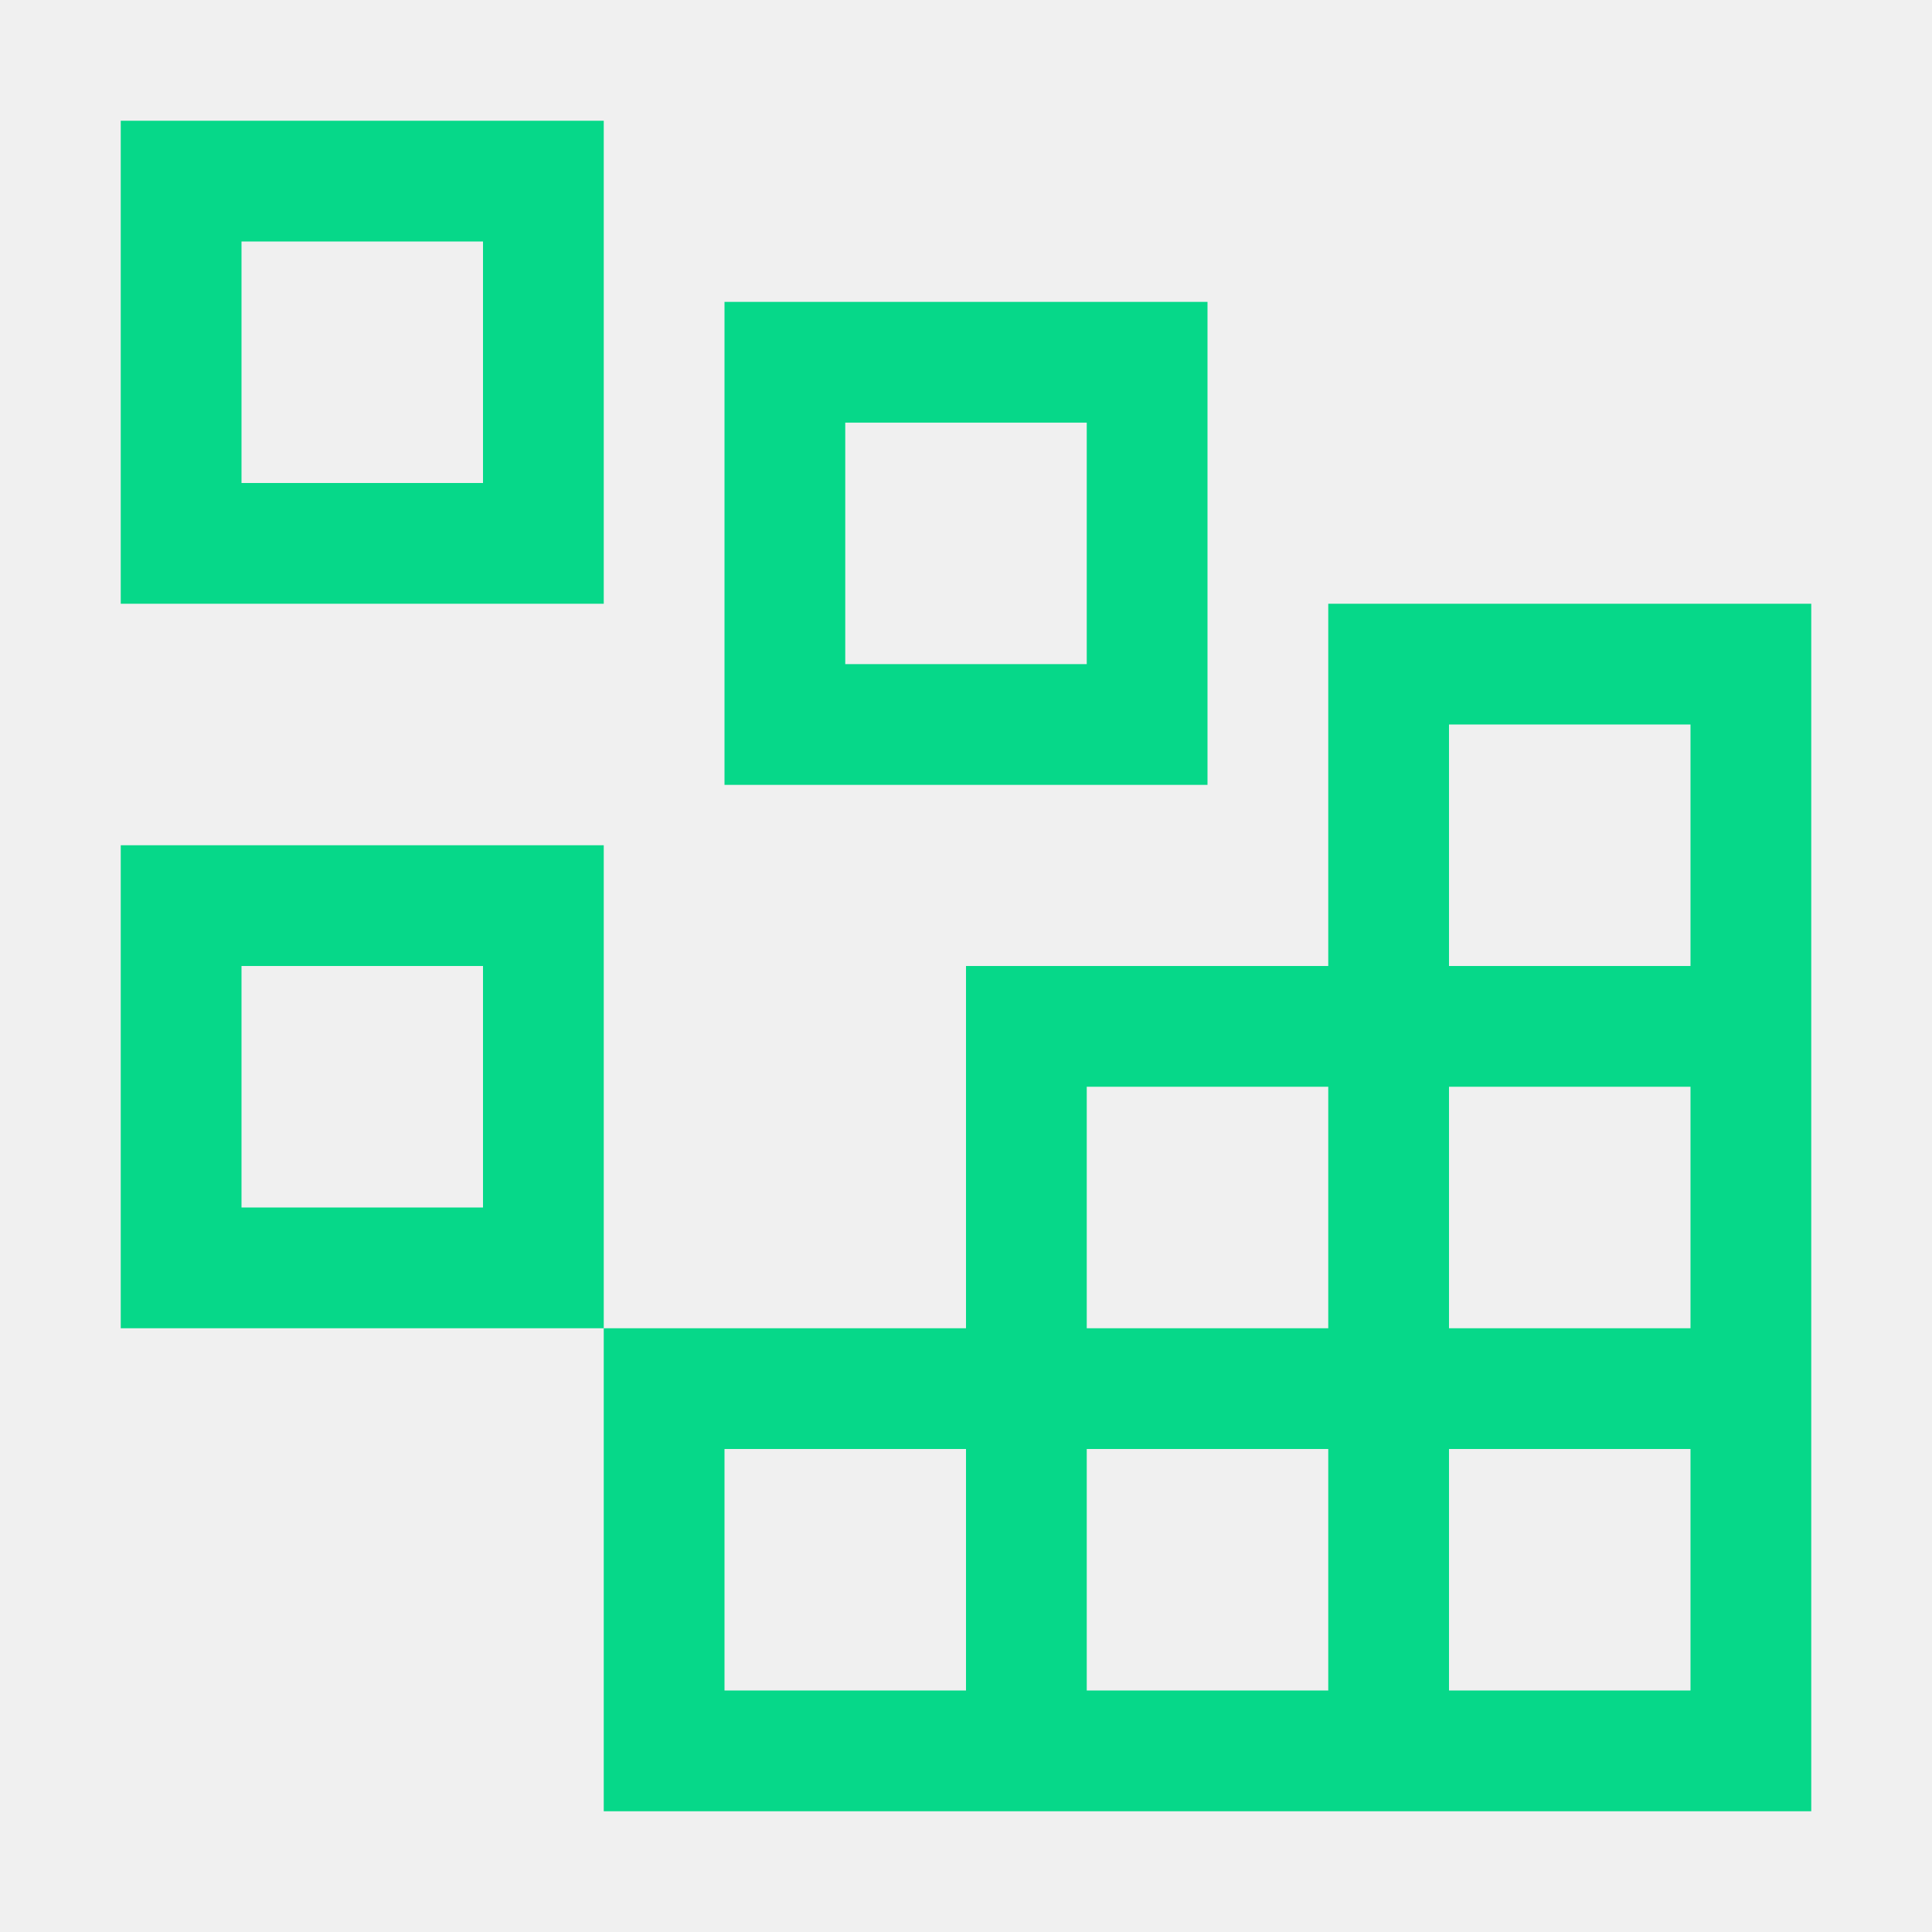
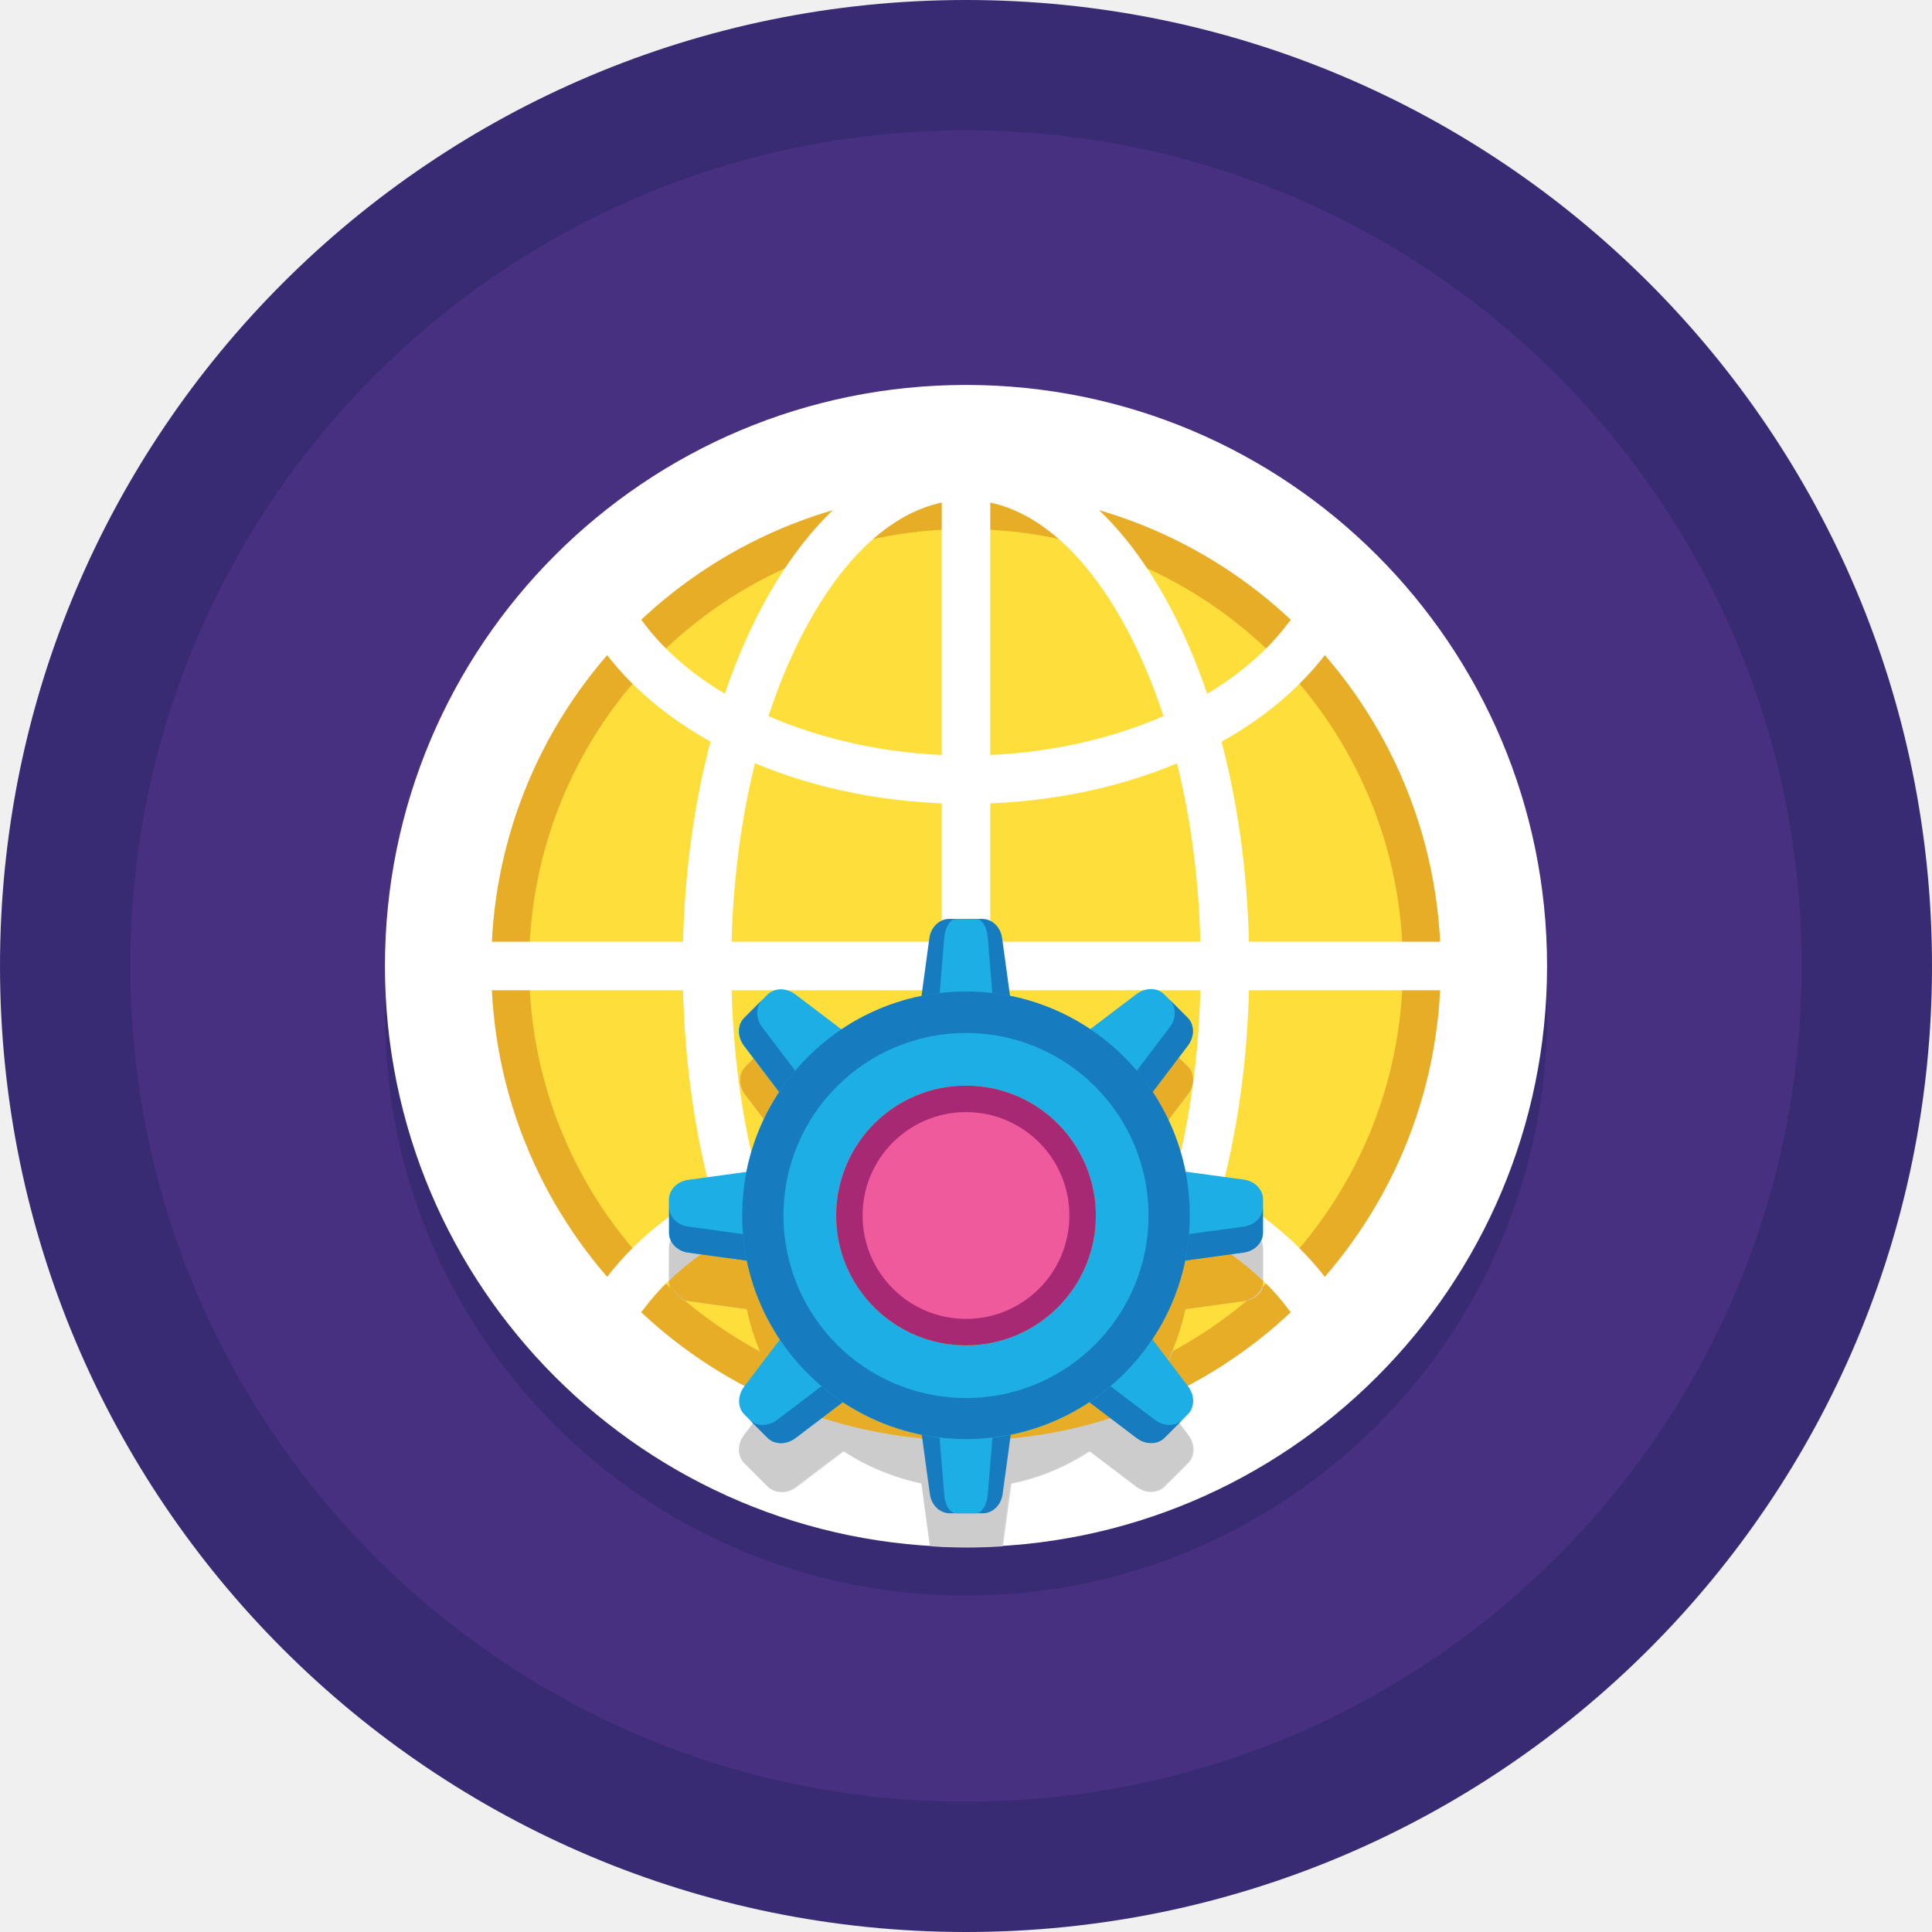
- <svg xmlns="http://www.w3.org/2000/svg" width="32" height="32" viewBox="0 0 32 32">
-   <path fill="#06D889" d="M8 4v4H4V4zM2 2v8h8V2zm16 5v4h-4V7zm-6-2v8h8V5zM8 16v4H4v-4zm-6-2v8h8v-8z" />
-   <path fill="#06D889" d="M22 10v6h-6v6h-6v8h20V10Zm-4 8h4v4h-4Zm-2 10h-4v-4h4Zm6 0h-4v-4h4Zm6 0h-4v-4h4Zm0-6h-4v-4h4Zm-4-6v-4h4v4Z" />
+ <svg xmlns="http://www.w3.org/2000/svg" xml:space="preserve" viewBox="102 102 796 796">
+   <switch>
+     <g>
+       <circle fill="#382B73" cx="500" cy="500" r="398" />
+       <circle fill="#473080" cx="500" cy="500" r="344.3" />
+       <circle fill="#382B73" cx="500" cy="520" r="239.4" />
+       <g>
+         <circle fill="#FFF" cx="500" cy="500" r="239.4" />
+         <circle fill="#E7AD27" cx="500" cy="500" r="195.6" />
+         <circle fill="#FEDE3A" cx="500" cy="500" r="180" />
+         <path fill="#FFF" d="M500 712c-32.4 0-62.3-22.9-84.3-64.5-20.9-39.6-32.4-91.9-32.4-147.5s11.5-107.9 32.4-147.5c22-41.6 51.9-64.5 84.3-64.5s62.3 22.9 84.3 64.5c20.9 39.6 32.4 91.9 32.4 147.5s-11.5 107.9-32.4 147.5c-22 41.6-51.9 64.5-84.3 64.5zm0-404c-24.6 0-48.3 19.1-66.6 53.8-19.4 36.7-30.1 85.8-30.1 138.1S414 601.3 433.4 638c18.3 34.7 42 53.8 66.6 53.8 24.6 0 48.3-19.1 66.6-53.8 19.4-36.7 30.1-85.8 30.1-138.1S586 398.5 566.6 361.8c-18.3-34.6-42-53.8-66.6-53.8z" />
+         <path fill="#FFF" d="M500 433.2c-63.1 0-120.1-24.1-149-62.8-3.3-4.4-2.4-10.7 2.1-14 4.4-3.3 10.7-2.4 14 2.1 24.7 33.3 76.9 54.8 132.9 54.8s108.2-21.5 132.9-54.8c3.3-4.4 9.6-5.4 14-2.1 4.4 3.3 5.4 9.6 2.1 14-28.9 38.8-85.9 62.8-149 62.8zM695.6 510H304.4c-5.5 0-10-4.5-10-10s4.5-10 10-10h391.1c5.5 0 10 4.5 10 10 .1 5.5-4.4 10-9.9 10z" />
+         <path fill="#FFF" d="M500 705.6c-5.5 0-10-4.5-10-10V304.4c0-5.5 4.5-10 10-10s10 4.5 10 10v391.1c0 5.6-4.5 10.1-10 10.1z" />
+         <path fill="#FFF" d="M359.1 645.6c-2.1 0-4.2-.6-6-2-4.4-3.3-5.4-9.6-2.1-14 28.8-38.8 85.9-62.8 149-62.8 63.1 0 120.1 24.1 149 62.8 3.3 4.4 2.4 10.7-2.1 14-4.4 3.3-10.7 2.4-14-2.1-24.7-33.3-76.9-54.8-132.9-54.8s-108.2 21.5-132.9 54.8c-2 2.7-5 4.1-8 4.1z" />
+         <path fill="#D1D3D4" d="M622.4 616.2c0-4.1-3.4-7.6-8-8.2l-23.9-3.3c-.9-4.7-2.2-9.3-3.8-13.7-.3-.7-.5-1.4-.8-2.1-2.4-6-5.3-11.7-8.9-17l14.5-19.1c1.9-2.5 2.5-5.5 1.8-8.1-.3-1.3-1-2.4-1.9-3.3l-7.5-7.5-2.1-2.1c-2.9-2.9-7.8-2.9-11.5-.1l-19 14.5c-9.8-6.6-20.9-11.3-32.9-13.7l-3.2-23.6c-.6-4.6-4.1-8-8.2-8H493.4c-4.1 0-7.6 3.4-8.2 8l-3.2 23.6c-2.2.4-4.4 1-6.5 1.6-.4.1-.7.2-1.1.3-8.8 2.6-17 6.4-24.4 11.3-.3.2-.6.4-.8.6l-19-14.5c-3.7-2.8-8.6-2.8-11.5.1l-9.6 9.6c-2.9 2.9-2.9 7.8-.1 11.5l14.5 19.1c-2.1 3.2-4.1 6.6-5.8 10.2-.8 1.6-1.5 3.1-2.2 4.7l-.9 2.1c-1.1 2.8-2.1 5.7-2.9 8.6-.7 2.4-1.3 4.8-1.7 7.2l-23.9 3.3c-4.6.6-8 4.1-8 8.2v13.7c0 4.1 3.4 7.6 8 8.2l24 3.3c2.4 11.8 7.1 22.8 13.6 32.5L409 693.5c-2.8 3.7-2.8 8.6.1 11.5l9.6 9.6c2.9 2.9 7.8 2.9 11.5.1l19.5-14.8c1.3.9 2.7 1.7 4.1 2.5.9.5 1.8 1.1 2.7 1.6l3 1.5c.7.3 1.4.7 2.1 1 1.2.6 2.4 1.1 3.6 1.6 5.4 2.2 11.1 4 16.9 5.2l3.3 24.3.3 1.5c4.9.3 9.8.5 14.7.5s9.8-.2 14.7-.5c.1-.5.3-1 .3-1.5l3.3-24.3c11.8-2.4 22.7-7 32.4-13.4l19.5 14.8c.4.3.7.5 1.1.7.5.3 1 .5 1.5.7.4.2.8.3 1.2.4.4.1.9.2 1.3.2h.9c.5 0 1-.1 1.5-.2 1.5-.3 2.8-1 3.9-2.1l7.5-7.5 2.1-2.1c2.9-2.9 2.9-7.8.1-11.5L577 673.9c.2-.3.3-.5.5-.8 2-3.1 3.9-6.3 5.5-9.7.3-.5.5-1.1.8-1.6.8-1.7 1.6-3.5 2.3-5.2.3-.9.7-1.8 1-2.7.4-1.1.7-2.1 1.1-3.2.1-.3.2-.7.3-1 .3-1.1.7-2.3 1-3.4.3-1.1.5-2.1.8-3.2.1-.6.3-1.1.4-1.7l24-3.3c3.8-.5 6.8-3 7.7-6.2.2-.7.3-1.3.3-2v-13.7z" />
+         <path fill="#FEDE3A" d="M622.4 629.6v.3c0 .7-.1 1.4-.3 2-.1.2-.1.4-.2.5.6-.5 1.2-1.1 1.7-1.6l-1.2-1.2zM590.3 641.4c-.1.6-.2 1.2-.4 1.7-.2 1.1-.5 2.1-.8 3.2-.3 1.1-.6 2.3-1 3.4-.1.3-.2.7-.3 1-.3 1.1-.7 2.1-1.1 3.2-.3.9-.6 1.8-1 2.7-.3.7-.6 1.4-.9 2.2 11-5.9 21.4-13 30.9-21l-1.5.3-23.9 3.3zM377.6 629.6l-1.2 1.2c.6.5 1.1 1.1 1.7 1.6-.3-.8-.5-1.7-.5-2.5v-.3zM385.7 638.1l-1.5-.3c9.5 8 19.9 15 30.9 21-2.3-5.5-4.2-11.3-5.4-17.4l-24-3.3z" />
+         <path fill="#FFF" d="M647.8 628.1c-4.4 5.1-9.1 9.9-14 14.5 3.4 3.5 9 4 13.1 1 4.4-3.3 5.4-9.6 2.1-14l-1.2-1.5zM352.2 628.1l-1.2 1.5c-3.3 4.4-2.4 10.7 2.1 14 1.8 1.3 3.9 2 6 2 2.6 0 5.2-1 7.1-3-4.9-4.6-9.6-9.4-14-14.5zM582.6 581.7c1.2 2.4 2.3 4.8 3.2 7.2.3.7.5 1.4.8 2.1 1.6 4.4 2.9 9 3.8 13.7l23.9 3.3c4.6.6 8 4.1 8 8.2v13.4l1.2 1.2c4.9-4.6 9.5-9.5 13.8-14.6-14.4-14.3-33.2-26-54.7-34.5zM377.6 629.6v-13.4c0-4.1 3.4-7.6 8-8.2l23.9-3.3c.5-2.4 1.1-4.9 1.7-7.2.8-2.9 1.8-5.8 2.9-8.6l.9-2.1c.7-1.6 1.4-3.2 2.2-4.7.1-.1.1-.3.2-.4-21.5 8.4-40.3 20.2-54.8 34.6 4.3 5.1 8.9 10 13.8 14.6.4-.5.8-.9 1.2-1.3z" />
+         <path fill="#CCC" d="m419.8 678.4-11.3 14.9c-2.8 3.7-2.8 8.6.1 11.5l9.6 9.6c2.9 2.9 7.8 2.9 11.5.1l19.5-14.8c1.3.9 2.7 1.7 4.1 2.5.9.5 1.8 1.1 2.7 1.6l3 1.5c.7.3 1.4.7 2.1 1 1.2.6 2.4 1.1 3.6 1.6 5.4 2.2 11.1 4 16.9 5.2l3.3 24.3.3 1.5c4.9.3 9.8.5 14.7.5s9.8-.2 14.7-.5c.1-.5.3-1 .3-1.5l3.3-24.3c11.8-2.4 22.7-7 32.4-13.4l19.5 14.8c.4.3.7.5 1.1.7.5.3 1 .5 1.5.7.4.2.8.3 1.2.4.4.1.9.2 1.3.2h.9c.5 0 1-.1 1.5-.2 1.5-.3 2.8-1 3.9-2.1l7.5-7.5 2.1-2.1c2.9-2.9 2.9-7.8.1-11.5l-11.3-14.9c-24.5 11-51.6 17.2-80.2 17.2-28.3.2-55.4-6-79.9-17z" />
+         <path fill="#E7AD27" d="M577.3 673.1c2-3.1 3.9-6.3 5.5-9.7.3-.5.5-1.1.8-1.6.5-1 .9-2 1.4-3.1-25.4 13.6-54.3 21.3-85 21.3-30.7 0-59.6-7.7-84.9-21.3 2.3 5.3 5 10.4 8.2 15.1l-3.4 4.5c24.5 11 51.6 17.2 80.2 17.2s55.7-6.1 80.2-17.2l-3.4-4.5c0-.2.2-.4.4-.7zM384.2 637.8c-2.1-1.7-4.1-3.5-6.1-5.4.9 2.5 3.2 4.5 6.1 5.4zM621.9 632.4c-2 1.8-4 3.6-6 5.3 2.8-.8 5-2.8 6-5.3zM582.6 581.7c-1.7-3.4-3.6-6.6-5.6-9.8l14.5-19.1c1.9-2.5 2.5-5.5 1.8-8.1-.3-1.3-1-2.4-1.9-3.3l-7.5-7.5-2.1-2.1c-2.9-2.9-7.8-2.9-11.5-.1l-19 14.5c-9.8-6.6-20.9-11.3-32.9-13.7l-3.2-23.6c-.6-4.6-4.1-8-8.2-8H493.4c-4.1 0-7.6 3.4-8.2 8l-3.2 23.6c-2.2.4-4.4 1-6.5 1.6-.4.1-.7.2-1.1.3-8.8 2.6-17 6.4-24.4 11.3-.3.2-.6.4-.8.6l-19-14.5c-3.7-2.8-8.6-2.8-11.5.1l-9.6 9.6c-2.9 2.9-2.9 7.8-.1 11.5l14.5 19.1c-2.1 3.1-3.9 6.4-5.6 9.8 24.7-9.7 53-15 82.6-15 29.1-.1 57.4 5.2 82.1 14.8z" />
+         <path fill="#E7AD27" d="M622.4 629.9v-.3c-27.3-26.4-73.4-42.9-122.4-42.9s-95.1 16.5-122.4 42.9v.3c0 .9.2 1.7.5 2.5 2 1.8 4 3.6 6.1 5.4l1.5.3 24 3.3c1.2 6 3.1 11.8 5.4 17.4 25.3 13.6 54.2 21.3 84.9 21.3 30.7 0 59.6-7.7 84.9-21.3.3-.7.6-1.4.9-2.2.3-.9.7-1.8 1-2.7.4-1.1.7-2.1 1.1-3.2.1-.3.2-.7.3-1 .3-1.1.7-2.3 1-3.4.3-1.1.5-2.1.8-3.2.1-.6.3-1.1.4-1.7l24-3.3 1.5-.3c2.1-1.7 4.1-3.5 6-5.3.1-.2.2-.4.2-.5.2-.7.3-1.4.3-2.1z" />
+         <path fill="#CCC" d="m415 586.9-.9 2.1c-1.1 2.8-2.1 5.7-2.9 8.6-.7 2.4-1.3 4.8-1.7 7.2l-23.9 3.3c-4.6.6-8 4.1-8 8.2v13.4c27.3-26.4 73.4-42.9 122.4-42.9s95.1 16.5 122.4 42.9v-13.4c0-4.1-3.4-7.6-8-8.2l-23.9-3.3c-.9-4.7-2.2-9.3-3.8-13.7-.3-.7-.5-1.4-.8-2.1-1-2.5-2-4.9-3.2-7.2-24.7-9.7-53-15-82.6-15-29.6 0-57.9 5.3-82.6 15-.1.1-.1.3-.2.4-.9 1.5-1.6 3.1-2.3 4.7z" />
+         <g>
+           <path fill="#177BC0" d="M511.3 532.6h-22.7c-5.1 0-9-5.2-8.2-11l4.5-33c.6-4.6 4.1-8 8.2-8h13.6c4.1 0 7.6 3.4 8.2 8l4.5 33c.9 5.8-3 11-8.1 11zM488.7 673.5h22.7c5.1 0 9 5.2 8.2 11l-4.5 33c-.6 4.6-4.1 8-8.2 8h-13.6c-4.1 0-7.6-3.4-8.2-8l-4.5-33c-.9-5.8 3-11 8.1-11z" />
+           <path fill="#1CAEE4" d="M506.8 532.6h-13.6c-3.1 0-5.4-5.2-4.9-11l2.7-33c.4-4.6 2.5-8 4.9-8h8.2c2.5 0 4.6 3.4 4.9 8l2.7 33c.5 5.8-1.8 11-4.9 11zM493.2 673.5h13.6c3.1 0 5.4 5.2 4.9 11l-2.7 33c-.4 4.6-2.5 8-4.9 8h-8.2c-2.5 0-4.6-3.4-4.9-8l-2.7-33c-.5-5.8 1.8-11 4.9-11zM570.4 614.4v-22.7c0-5.1 5.2-9 11-8.2l33 4.5c4.6.6 8 4.1 8 8.2v13.6c0 4.1-3.4 7.6-8 8.2l-33 4.5c-5.8.9-11-3-11-8.1z" />
+           <path fill="#177BC0" d="m614.3 607.4-33 4.5c-5.8.8-11-3.1-11-8.2v10.7c0 5.1 5.2 9 11 8.2l33-4.5c4.6-.6 8-4.1 8-8.2v-10.7c.1 4.1-3.3 7.6-8 8.2z" />
+           <path fill="#1CAEE4" d="M429.6 591.7v22.7c0 5.1-5.2 9-11 8.2l-33-4.5c-4.6-.6-8-4.1-8-8.2v-13.6c0-4.1 3.4-7.6 8-8.2l33-4.5c5.8-.9 11 3 11 8.1z" />
+           <path fill="#177BC0" d="m385.7 607.4 33 4.5c5.8.8 11-3.1 11-8.2v10.7c0 5.1-5.2 9-11 8.2l-33-4.5c-4.6-.6-8-4.1-8-8.2v-10.7c-.1 4.1 3.3 7.6 8 8.2z" />
+           <g>
+             <path fill="#1CAEE4" d="m557.8 561.3-16-16c-3.6-3.6-2.7-10 1.9-13.6l26.5-20.1c3.7-2.8 8.6-2.8 11.5.1l9.6 9.6c2.9 2.9 2.9 7.8.1 11.5l-20.1 26.5c-3.5 4.7-9.9 5.6-13.5 2z" />
+             <path fill="#177BC0" d="m583.9 525.3-20.1 26.5c-3.5 4.6-10 5.6-13.6 1.9l7.5 7.5c3.6 3.6 10 2.7 13.6-1.9l20.1-26.5c2.8-3.7 2.8-8.6-.1-11.5l-7.5-7.5c2.9 2.9 3 7.8.1 11.5z" />
+             <path fill="#1CAEE4" d="m442.2 644.8 16 16c3.6 3.6 2.7 10-1.9 13.6l-26.5 20.1c-3.7 2.8-8.6 2.8-11.5-.1l-9.6-9.6c-2.9-2.9-2.9-7.8-.1-11.5l20.1-26.5c3.5-4.7 9.9-5.6 13.5-2z" />
+             <path fill="#177BC0" d="m422.2 687 26.5-20.1c4.6-3.5 5.6-10 1.9-13.6l7.5 7.5c3.6 3.6 2.7 10-1.9 13.6l-26.5 20.1c-3.7 2.8-8.6 2.8-11.5-.1l-7.5-7.5c2.9 2.9 7.8 2.9 11.5.1z" />
+           </g>
+           <g>
+             <path fill="#1CAEE4" d="m541.8 660.8 16-16c3.6-3.6 10-2.7 13.6 1.9l20.1 26.5c2.8 3.7 2.8 8.6-.1 11.5l-9.6 9.6c-2.9 2.9-7.8 2.9-11.5.1l-26.5-20.1c-4.7-3.4-5.6-9.8-2-13.5z" />
+             <path fill="#177BC0" d="m577.8 687-26.5-20.1c-4.6-3.5-5.6-10-1.9-13.6l-7.5 7.5c-3.6 3.6-2.7 10 1.9 13.6l26.5 20.1c3.7 2.8 8.6 2.8 11.5-.1l7.5-7.5c-2.9 2.9-7.8 2.9-11.5.1z" />
+             <path fill="#1CAEE4" d="m458.2 545.3-16 16c-3.6 3.6-10 2.7-13.6-1.9l-20.1-26.5c-2.8-3.7-2.8-8.6.1-11.5l9.6-9.6c2.9-2.9 7.8-2.9 11.5-.1l26.5 20.1c4.7 3.4 5.6 9.8 2 13.5z" />
+             <path fill="#177BC0" d="m416.1 525.3 20.1 26.5c3.5 4.6 10 5.6 13.6 1.9l-7.5 7.5c-3.6 3.6-10 2.7-13.6-1.9l-20.1-26.5c-2.8-3.7-2.8-8.6.1-11.5l7.5-7.5c-2.9 2.9-3 7.8-.1 11.5z" />
+           </g>
+           <g>
+             <path fill="#1CAEE4" d="M500 510.5c-50.9 0-92.2 41.3-92.2 92.2S449.1 695 500 695c50.9 0 92.2-41.3 92.2-92.2s-41.3-92.3-92.2-92.3zm0 145.8c-29.6 0-53.5-24-53.5-53.5 0-29.6 24-53.5 53.5-53.5 29.6 0 53.5 24 53.5 53.5s-23.9 53.5-53.5 53.5z" />
+           </g>
+           <g>
+             <path fill="#177BC0" d="M500 510.5c-50.9 0-92.2 41.3-92.2 92.2 0 50.9 41.3 92.2 92.2 92.2 50.9 0 92.2-41.3 92.2-92.2 0-50.9-41.3-92.2-92.2-92.2zm0 167.5c-41.6 0-75.2-33.7-75.2-75.2 0-41.6 33.7-75.2 75.2-75.2 41.6 0 75.2 33.7 75.2 75.2S541.6 678 500 678z" />
+           </g>
+           <g>
+             <circle fill="#A72973" cx="500" cy="602.8" r="53.5" />
+           </g>
+           <g>
+             <circle fill="#EF5A9D" cx="500" cy="602.8" r="42.6" />
+           </g>
+         </g>
+       </g>
+     </g>
+   </switch>
</svg>
